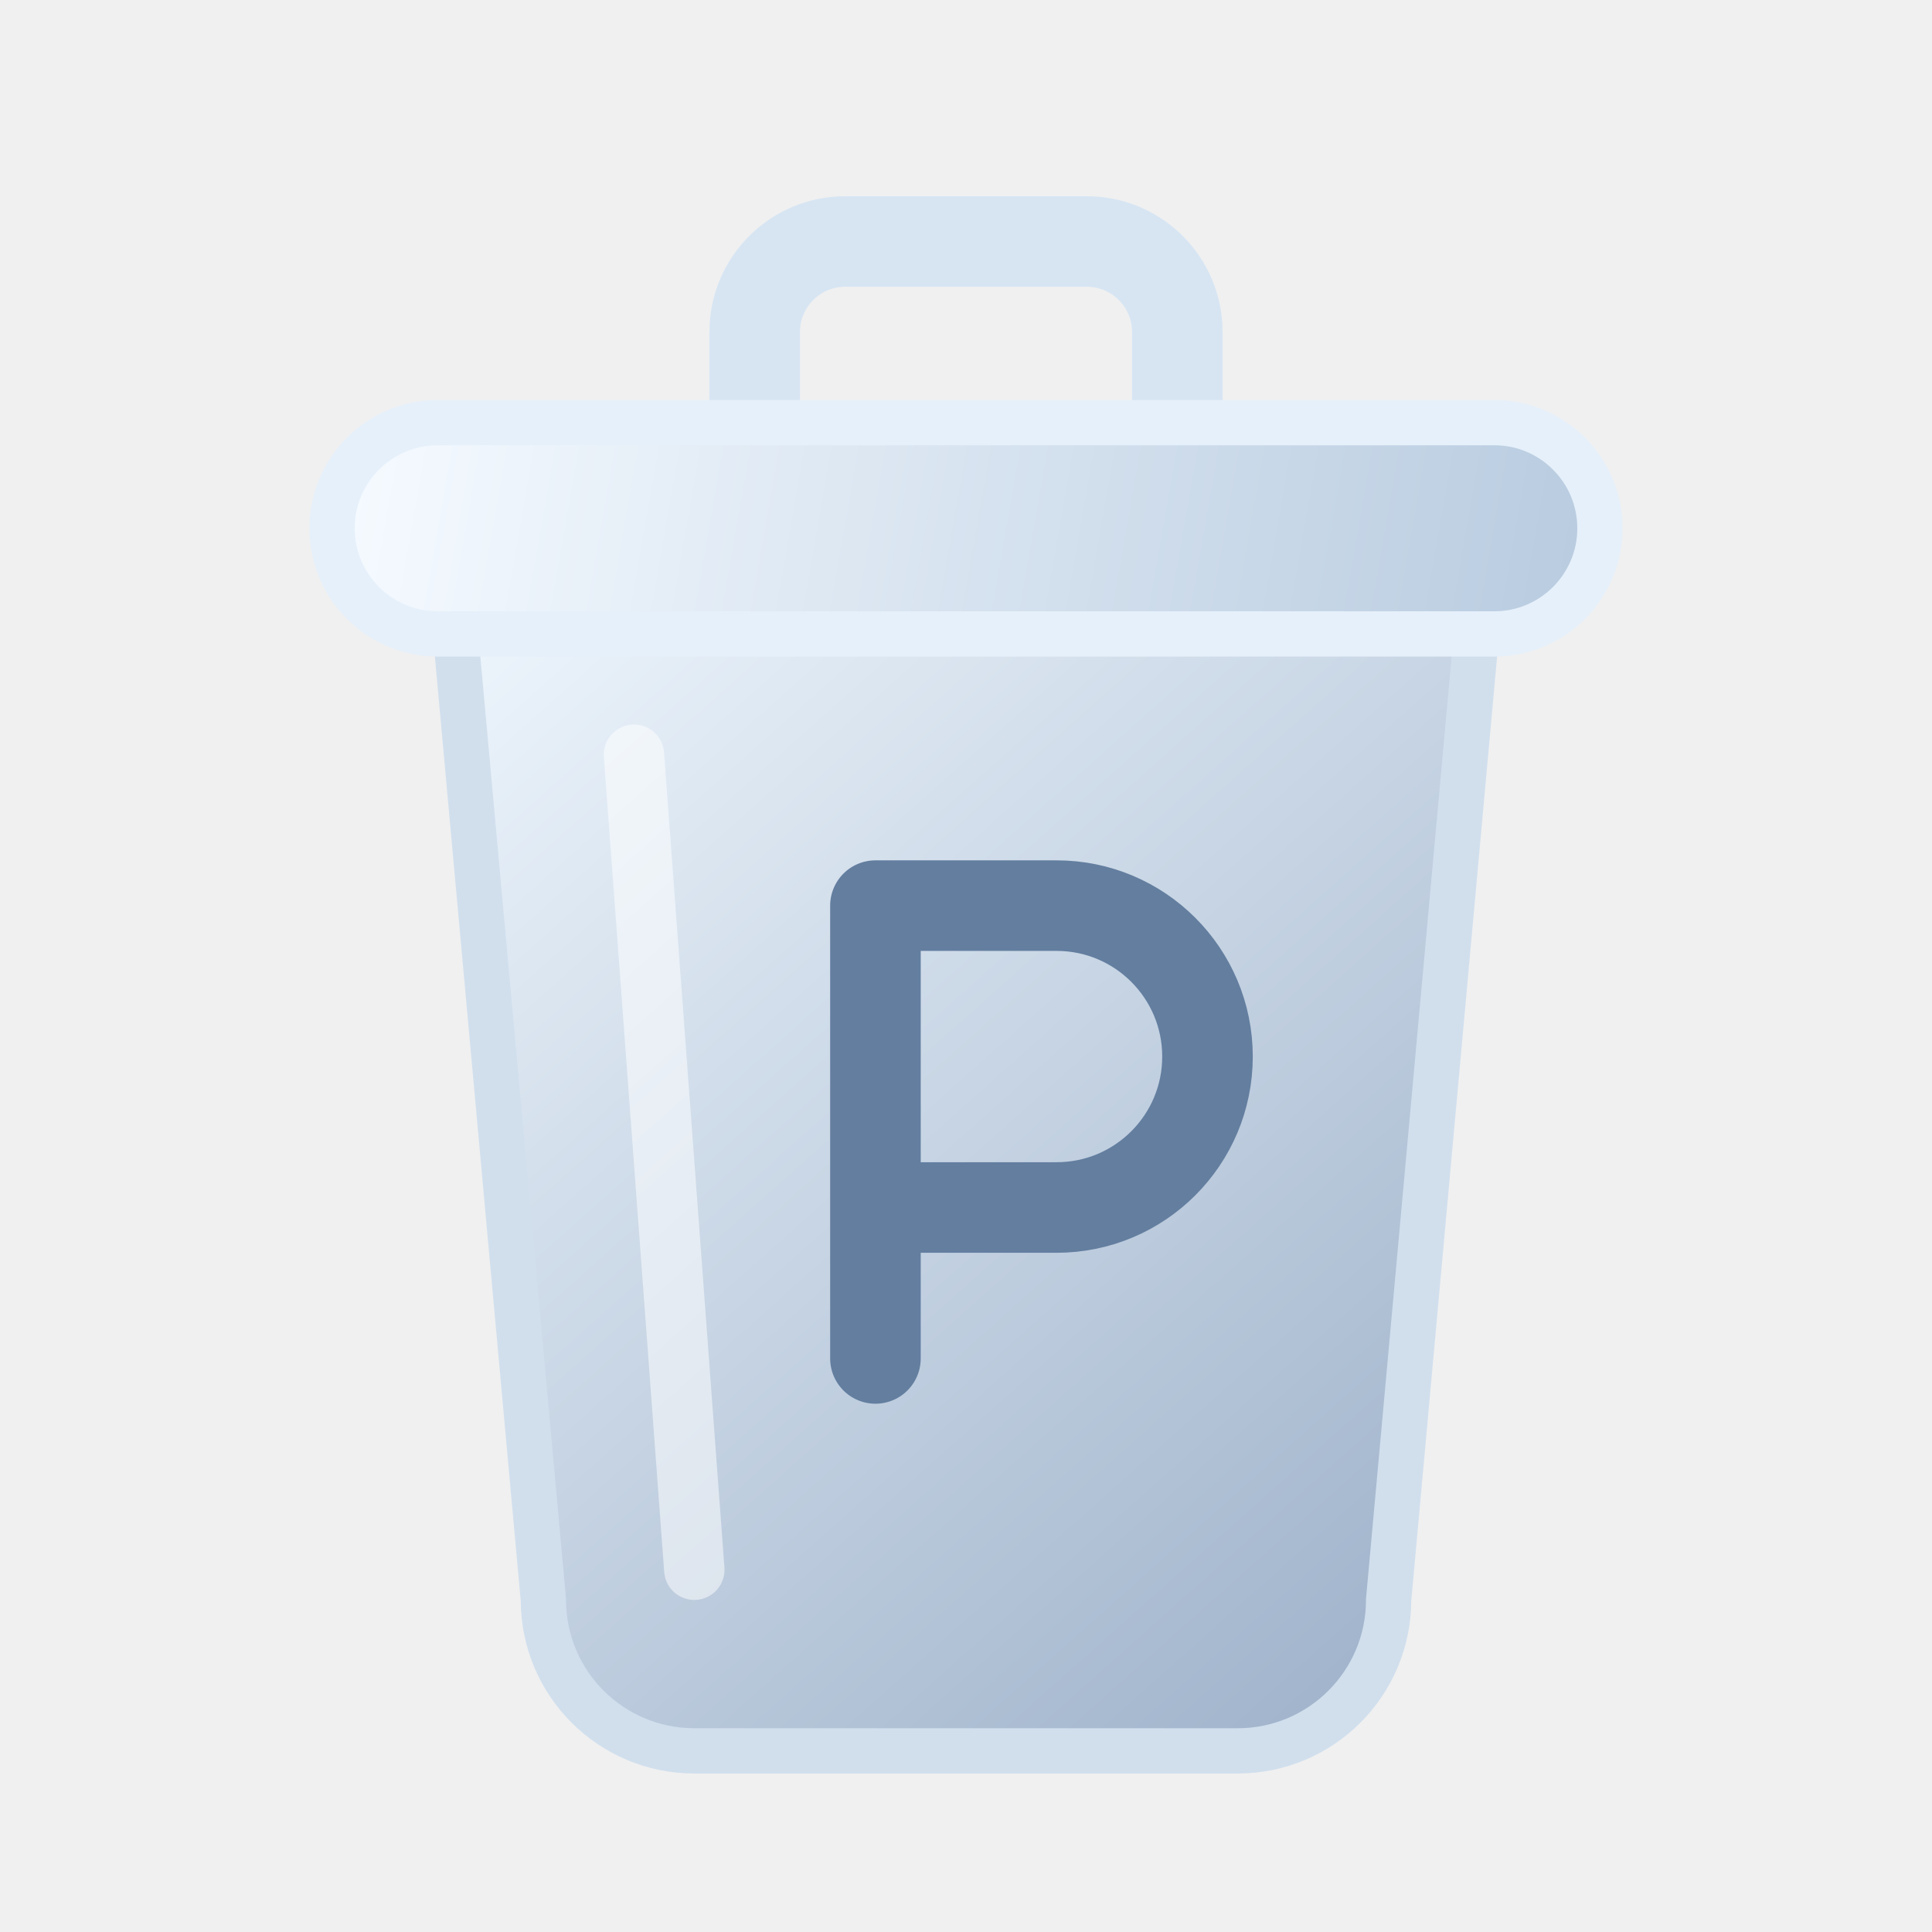
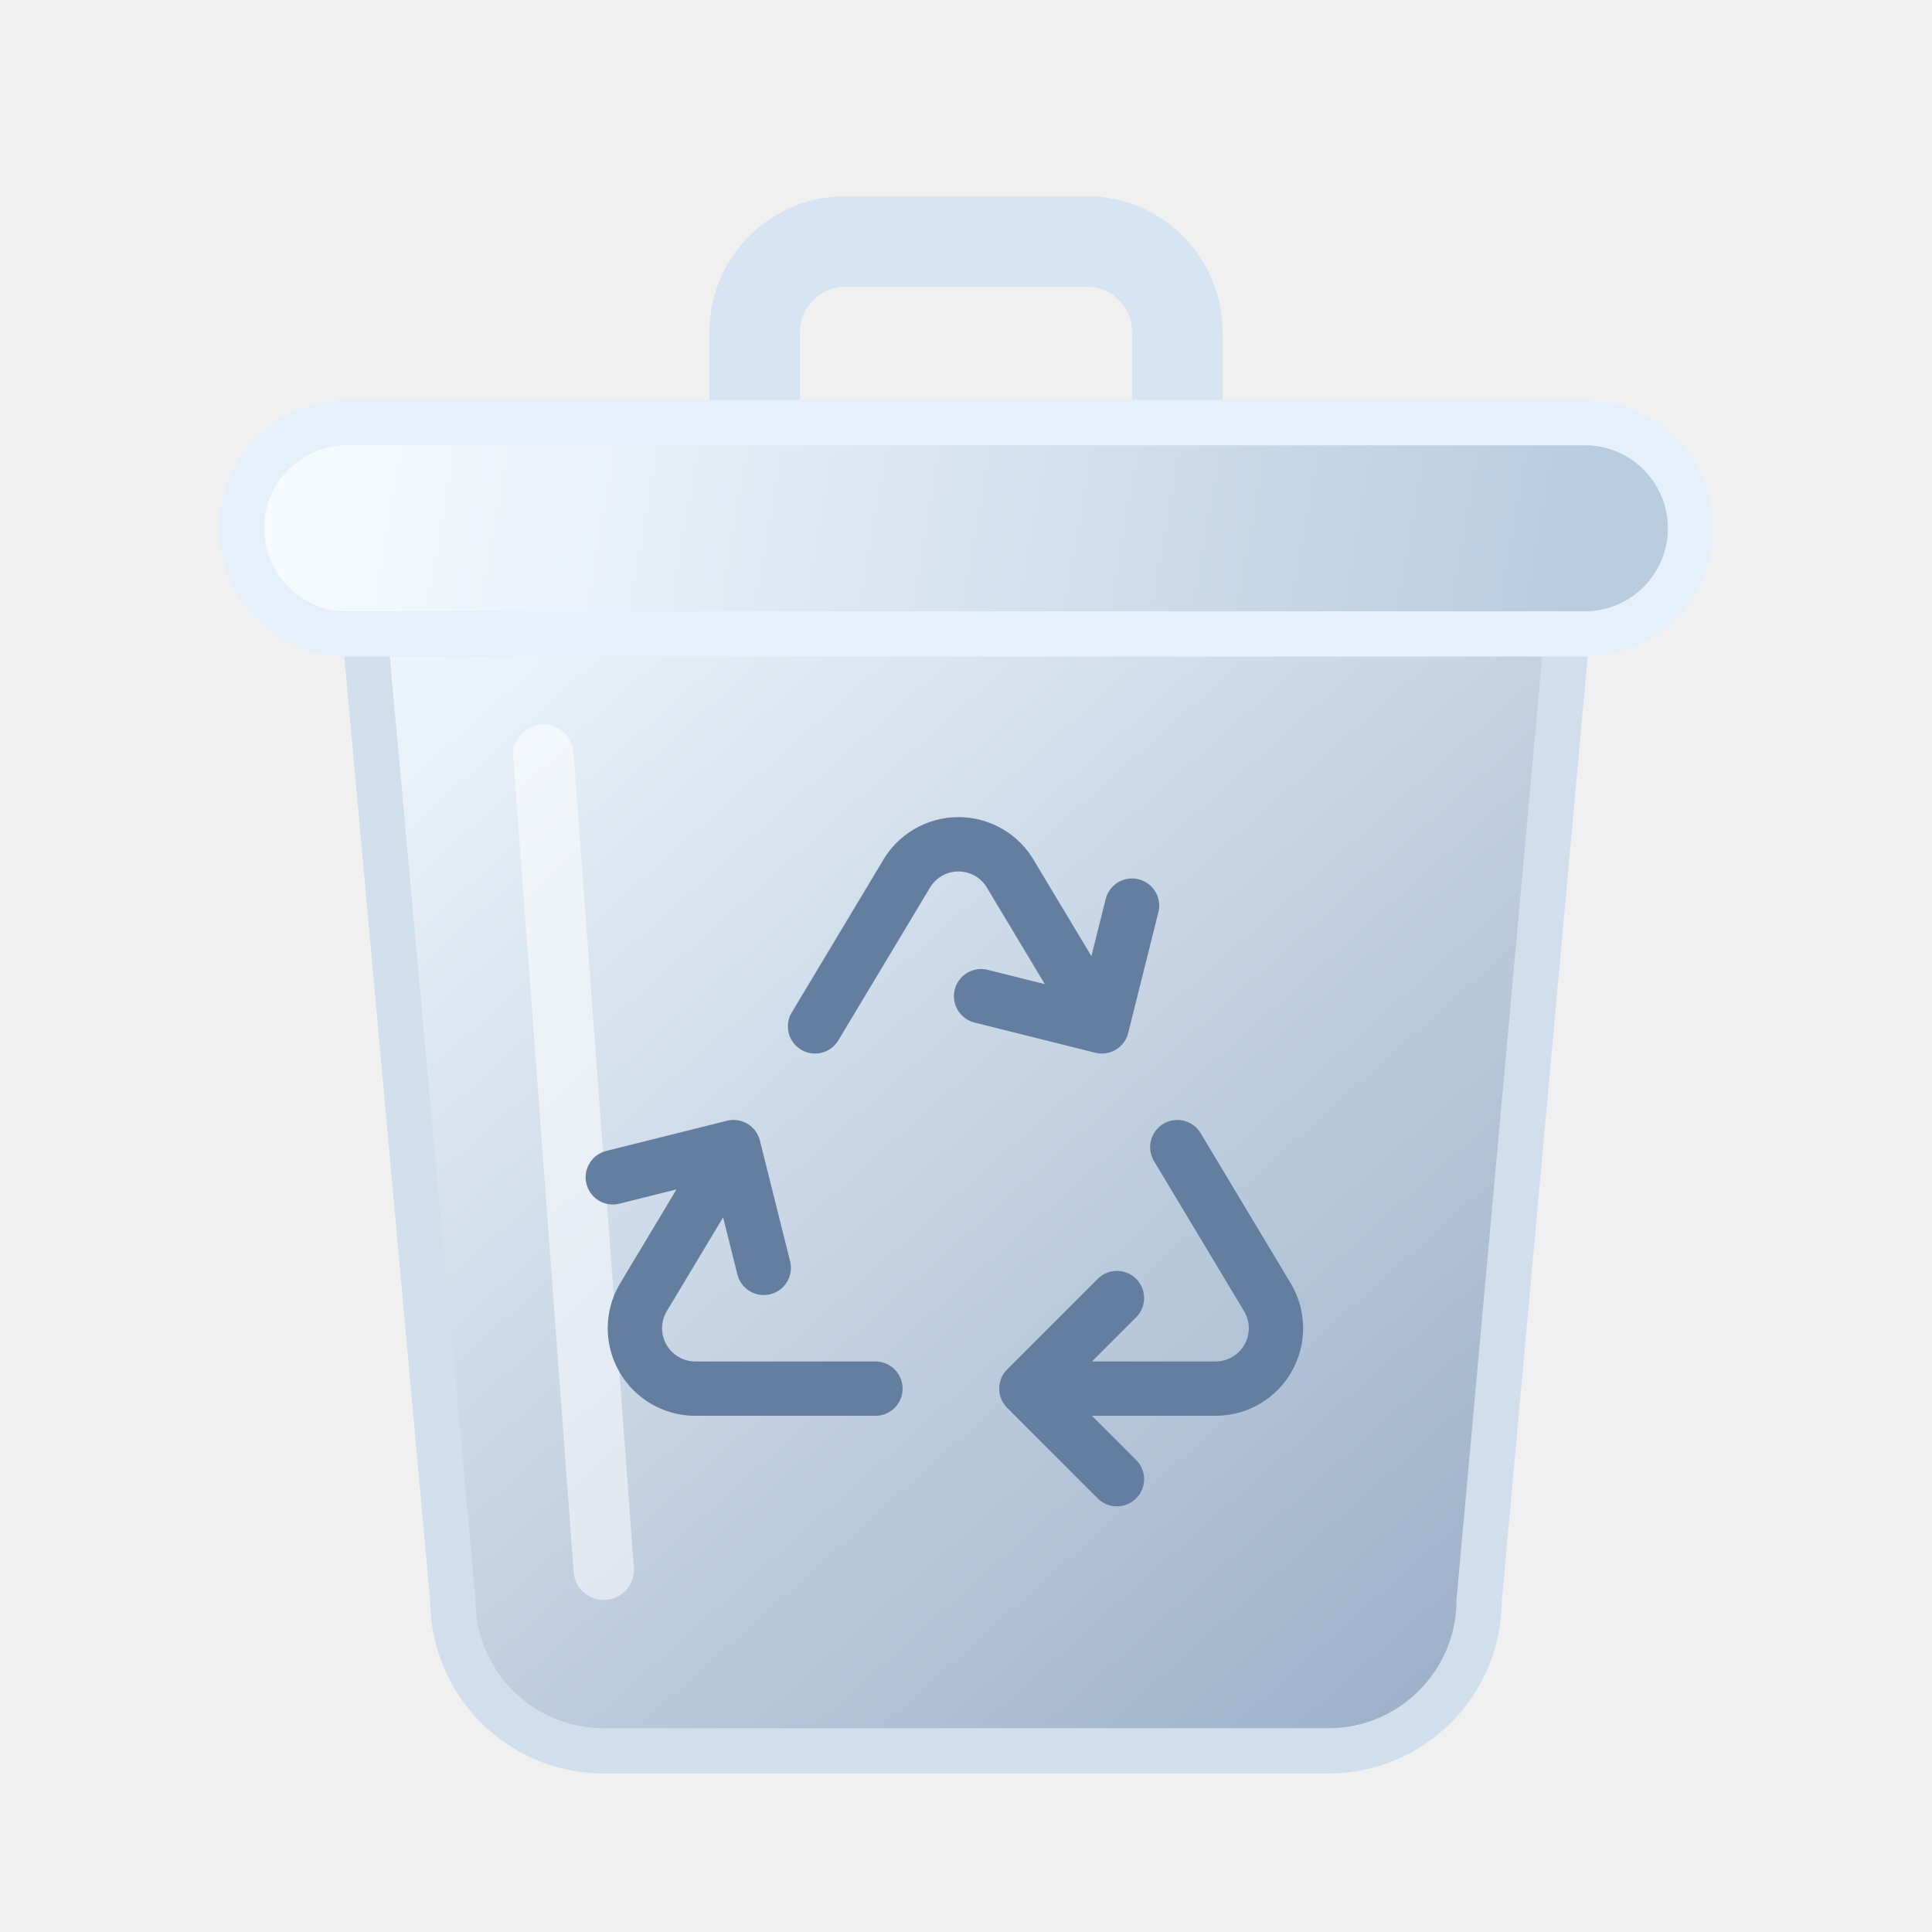
<svg xmlns="http://www.w3.org/2000/svg" viewBox="0 0 64 64" fill="none">
  <defs>
    <linearGradient id="body" x1="16" y1="20" x2="49" y2="57" gradientUnits="userSpaceOnUse">
      <stop stop-color="#edf5fc" />
      <stop offset="1" stop-color="#9bafc8" />
    </linearGradient>
    <linearGradient id="lid" x1="12" y1="14" x2="52" y2="21" gradientUnits="userSpaceOnUse">
      <stop stop-color="#f5faff" />
      <stop offset="1" stop-color="#b9cce0" />
    </linearGradient>
  </defs>
  <path d="M25 14v-3a3 3 0 0 1 3-3h8a3 3 0 0 1 3 3v3" stroke="#d7e5f3" stroke-width="3" stroke-linecap="round" />
-   <path d="M15 20h34l-3 33a5 5 0 0 1-5 5H23a5 5 0 0 1-5-5l-3-33Z" fill="url(#body)" stroke="#d1dfed" stroke-width="1.5" />
-   <path d="m21 25 2 27" stroke="#ffffff" stroke-opacity=".5" stroke-width="2" stroke-linecap="round" />
-   <path d="M29 45V30h6a5 5 0 0 1 0 10h-6" stroke="#637e9f" stroke-width="3" stroke-linecap="round" stroke-linejoin="round" />
-   <rect x="11" y="14" width="42" height="7" rx="3.5" fill="url(#lid)" stroke="#e6f0fa" stroke-width="1.5" />
+   <path d="M12 20h40l-3 33a5 5 0 0 1-5 5H20a5 5 0 0 1-5-5l-3-33Z" fill="url(#body)" stroke="#d1dfed" stroke-width="1.5" />
+   <path d="m18 25 2 27" stroke="#ffffff" stroke-opacity=".5" stroke-width="2" stroke-linecap="round" />
+   <g stroke="#637e9f" stroke-width="1.8" stroke-linecap="round" stroke-linejoin="round">
+     <path d="m27 34 3-5a2 2 0 0 1 3.5 0l3 5m-4-1 4 1 1-4" />
+     <path d="m39 38 3 5a2 2 0 0 1-1.7 3H34m3-3-3 3 3 3" />
+     <path d="M29 46h-6a2 2 0 0 1-1.7-3l3-5m1 4-1-4-4 1" />
+   </g>
+   <rect x="8" y="14" width="48" height="7" rx="3.5" fill="url(#lid)" stroke="#e6f0fa" stroke-width="1.5" />
</svg>
